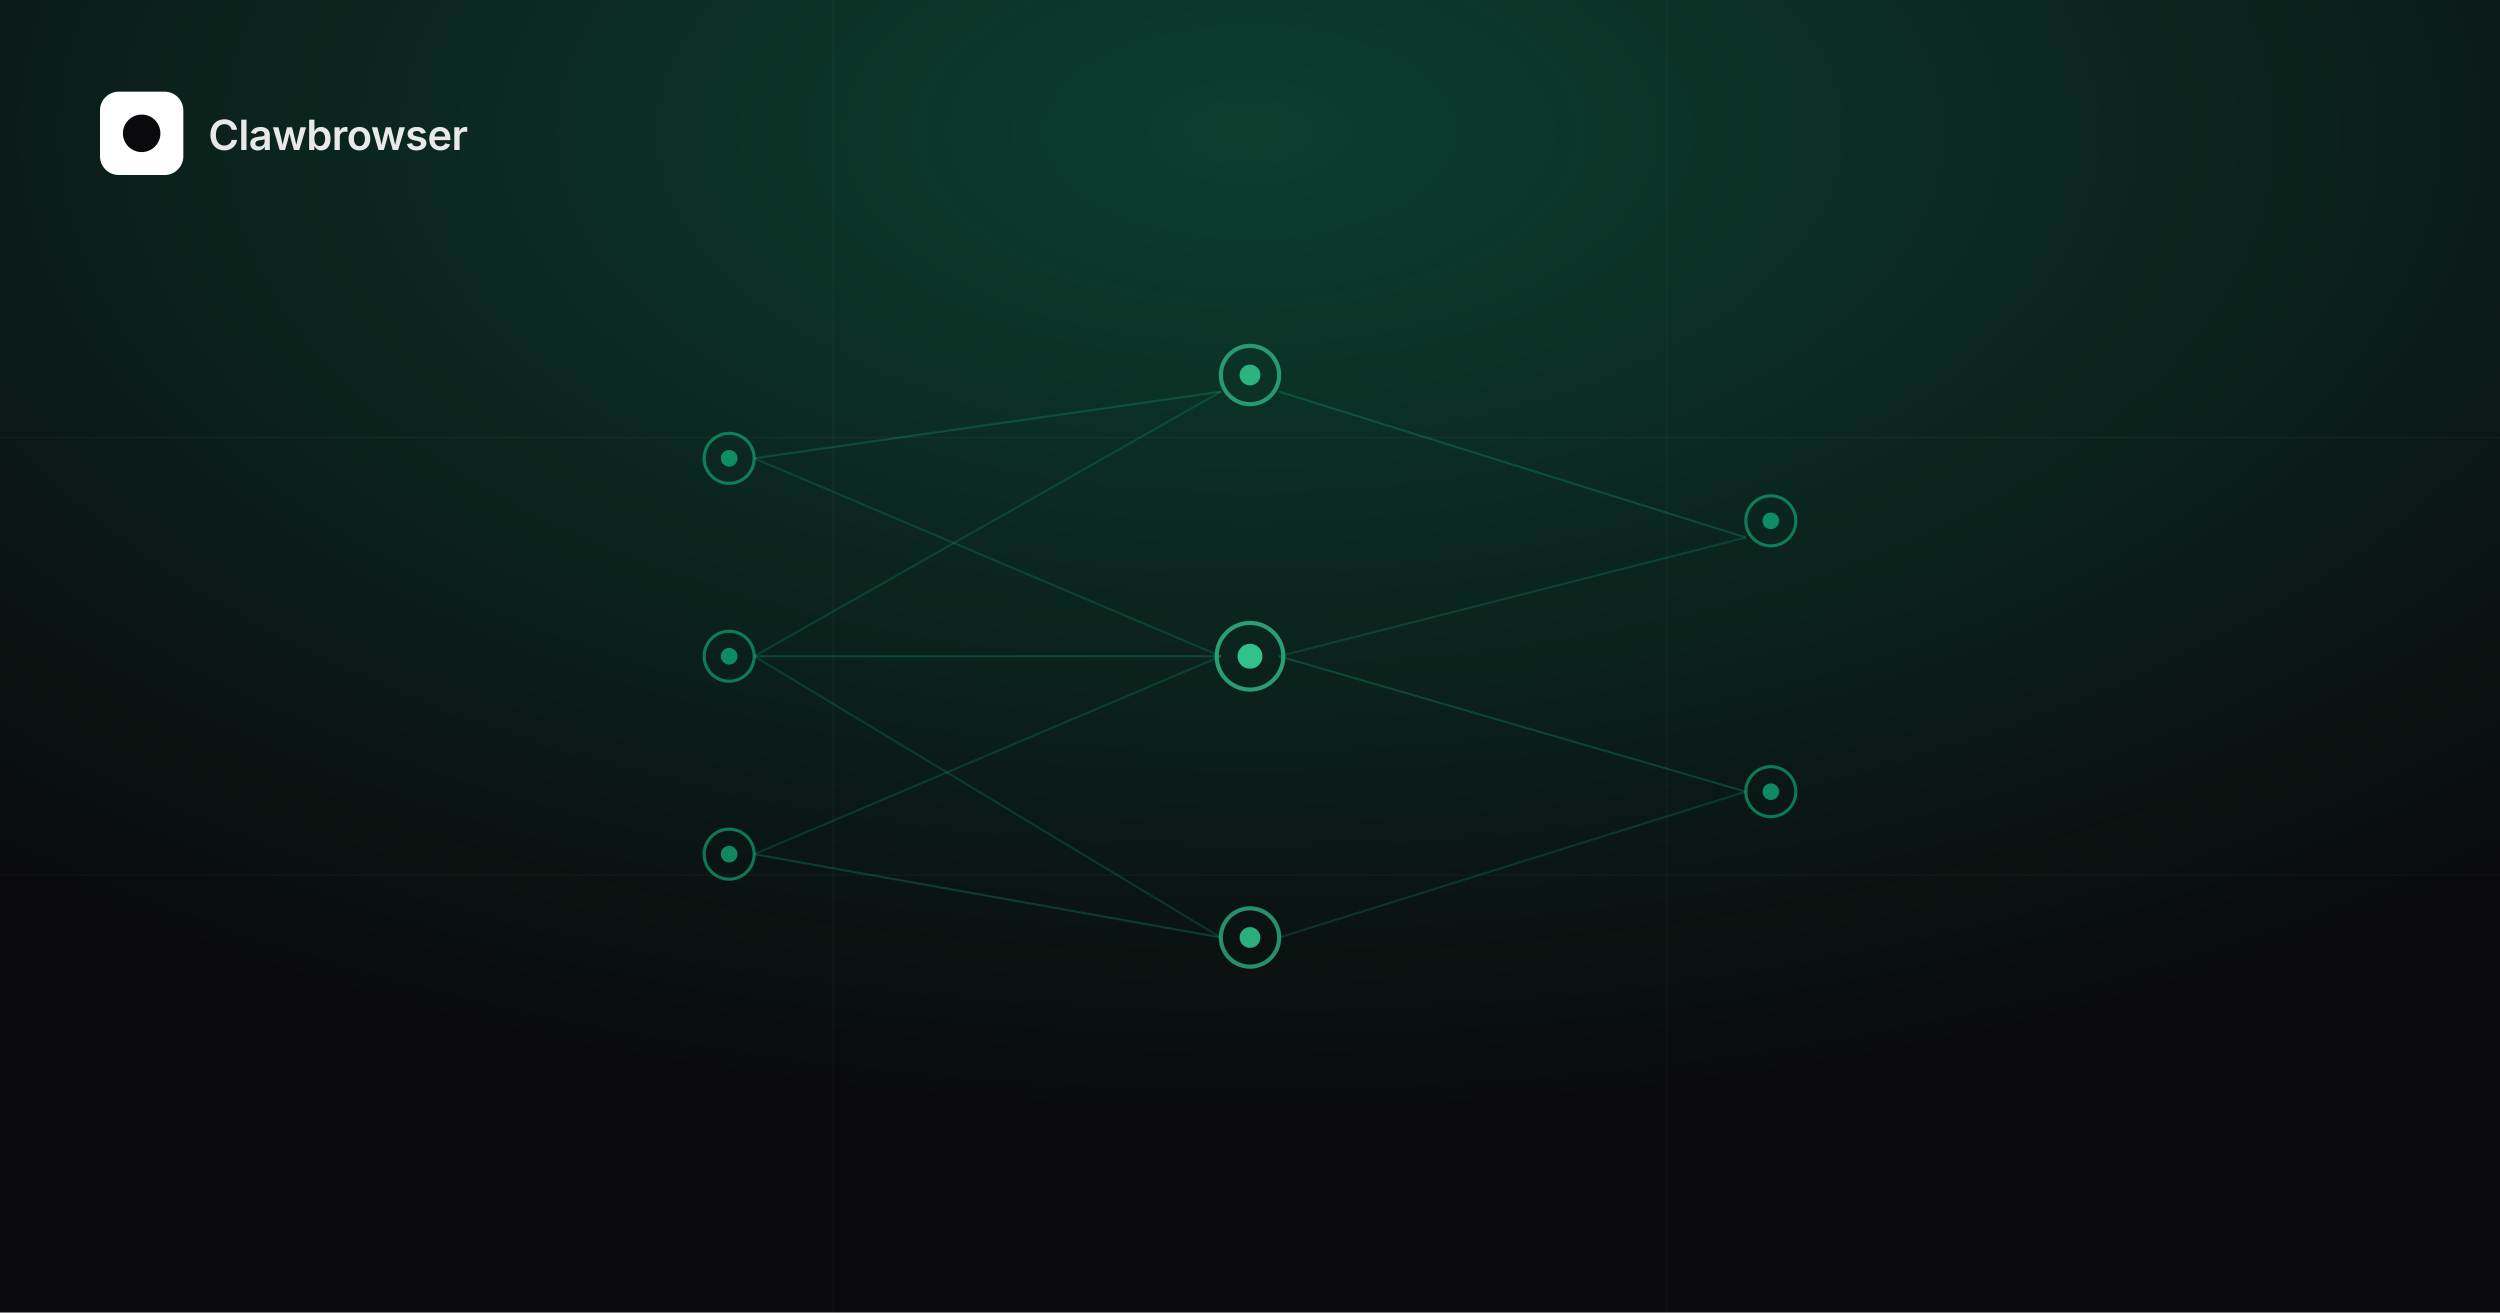
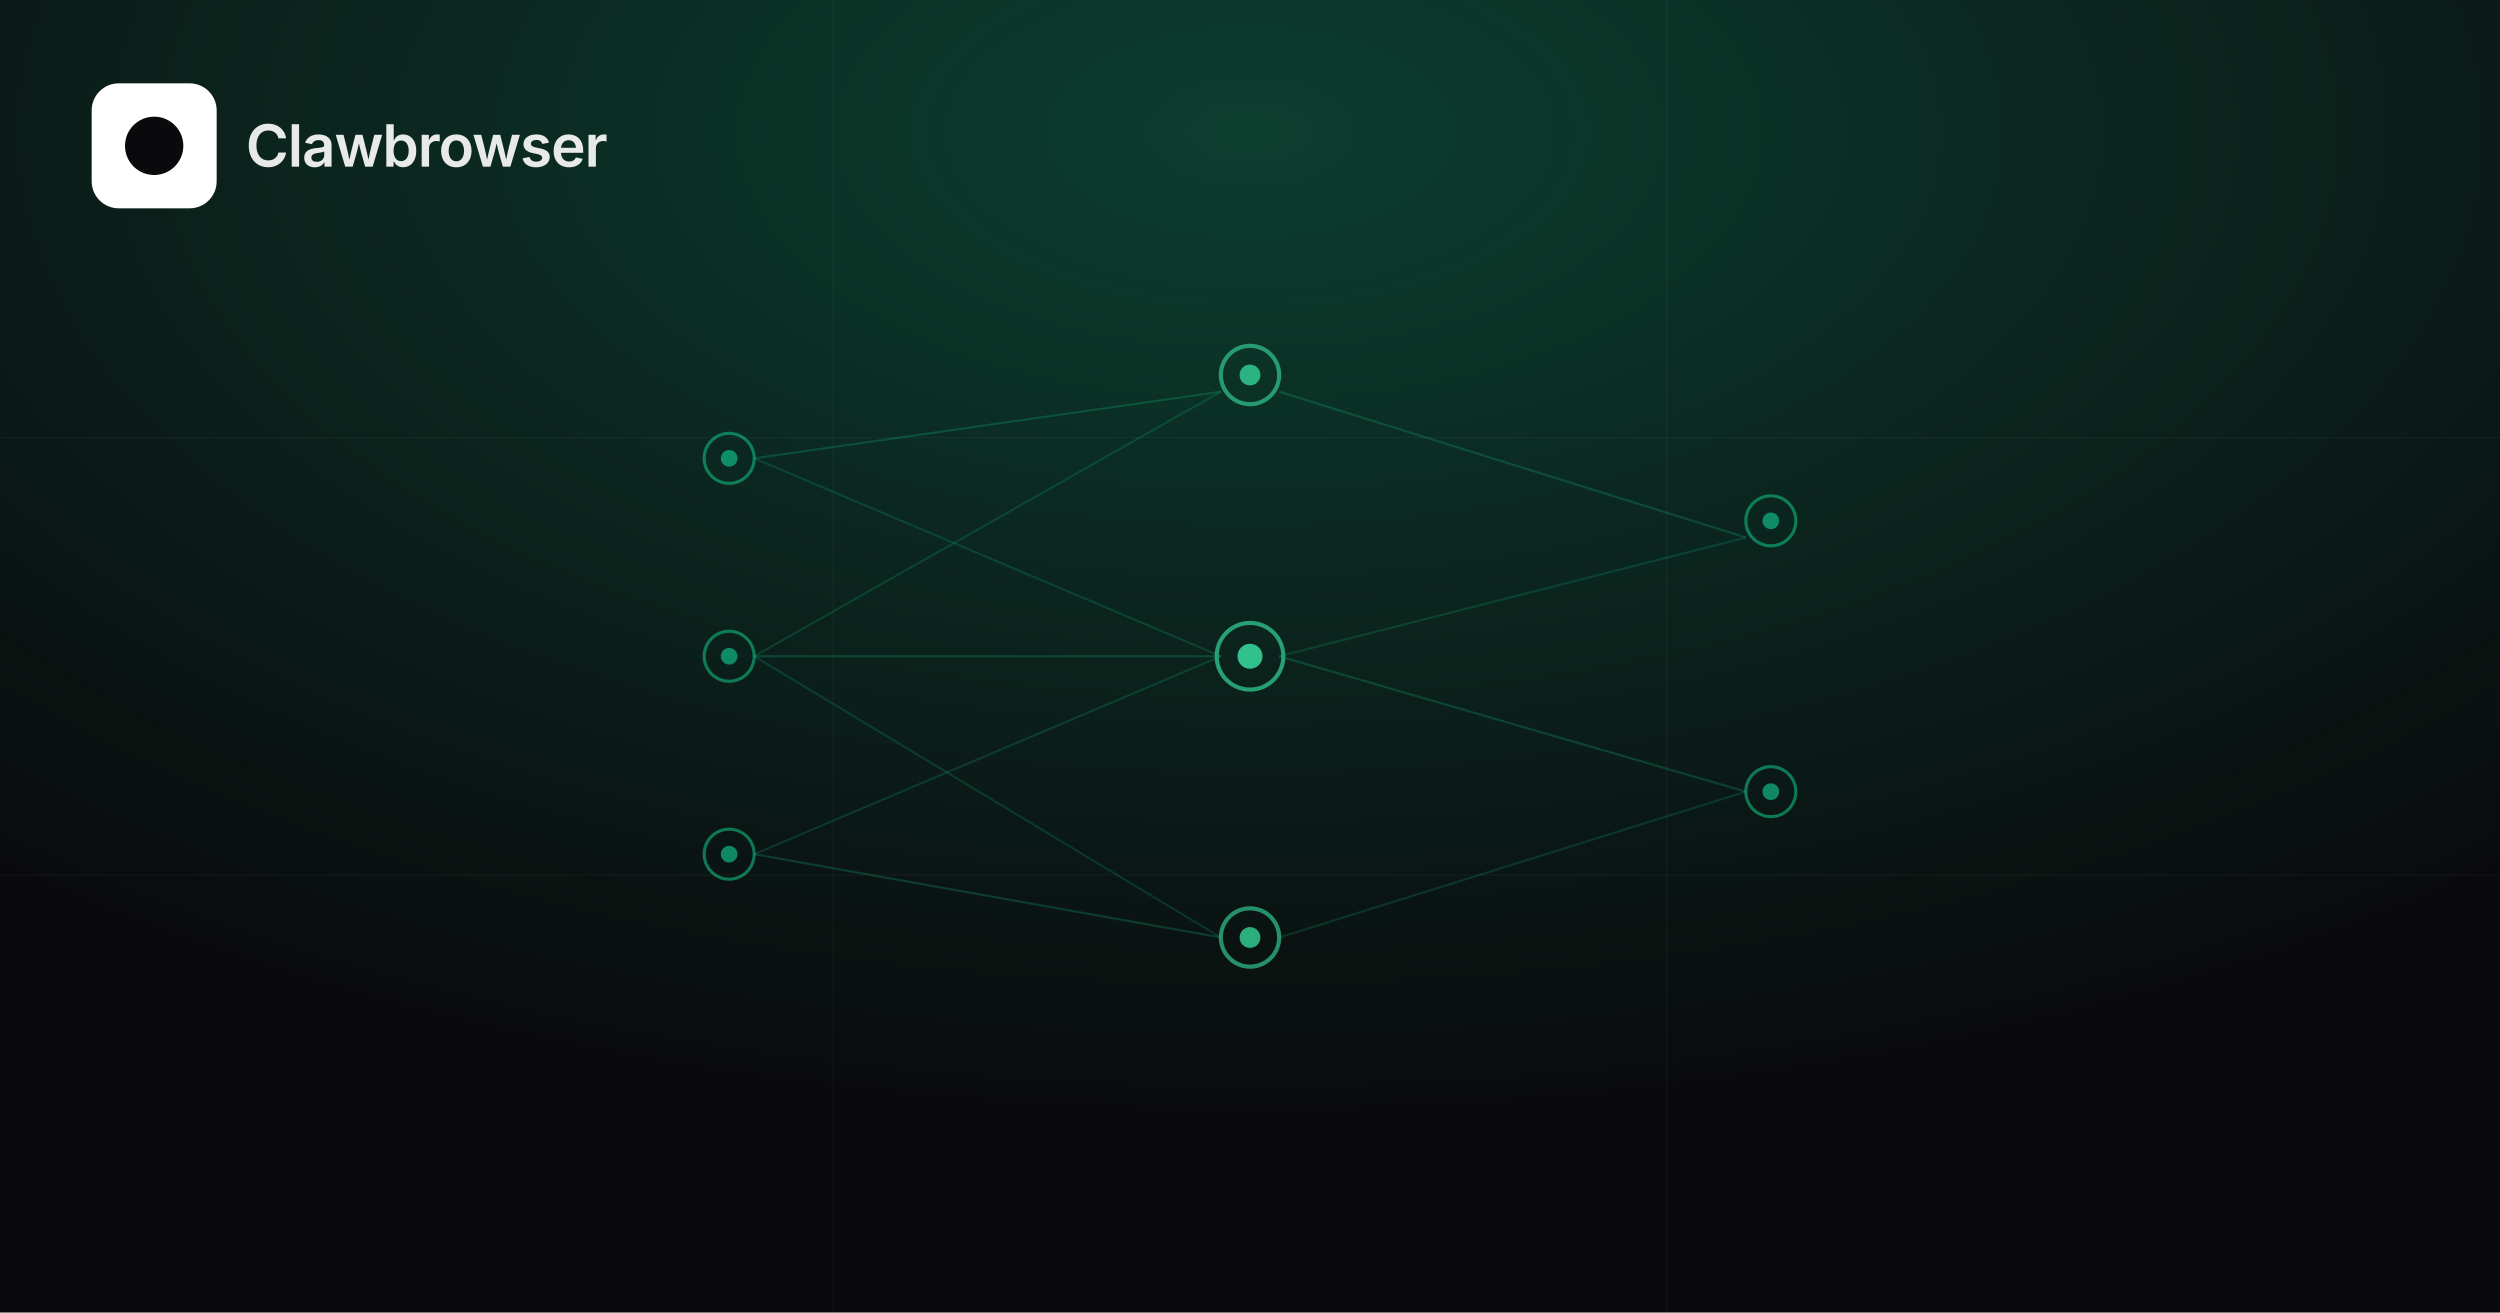
<svg xmlns="http://www.w3.org/2000/svg" width="1200" height="630" viewBox="0 0 1200 630">
  <defs>
    <radialGradient id="bg" cx="50%" cy="10%" r="75%">
      <stop offset="0%" stop-color="#10b981" stop-opacity="0.3" />
      <stop offset="100%" stop-color="#10b981" stop-opacity="0" />
    </radialGradient>
  </defs>
  <rect width="1200" height="630" fill="#0a0a0c" />
  <rect width="1200" height="630" fill="url(#bg)" />
-   <rect x="48" y="44" width="40" height="40" rx="9" fill="#ffffff" />
-   <circle cx="68" cy="64" r="9" fill="#0a0a0c" />
-   <text x="100" y="72" font-family="-apple-system,BlinkMacSystemFont,'Segoe UI',sans-serif" font-size="20" font-weight="600" fill="#ffffff" opacity="0.9" letter-spacing="-0.3">Clawbrowser</text>
+   <rect x="44" y="40" width="60" height="60" rx="13" fill="#ffffff" />
+   <circle cx="74" cy="70" r="14" fill="#0a0a0c" />
+   <text x="118" y="80" font-family="-apple-system,BlinkMacSystemFont,'Segoe UI',sans-serif" font-size="28" font-weight="600" fill="#ffffff" opacity="0.9" letter-spacing="-0.5">Clawbrowser</text>
  <circle cx="350" cy="220" r="12" fill="none" stroke="#10b981" stroke-width="1.5" opacity="0.6" />
  <circle cx="350" cy="315" r="12" fill="none" stroke="#10b981" stroke-width="1.5" opacity="0.6" />
  <circle cx="350" cy="410" r="12" fill="none" stroke="#10b981" stroke-width="1.5" opacity="0.6" />
  <circle cx="600" cy="180" r="14" fill="none" stroke="#34d399" stroke-width="2" opacity="0.65" />
  <circle cx="600" cy="315" r="16" fill="none" stroke="#34d399" stroke-width="2" opacity="0.7" />
  <circle cx="600" cy="450" r="14" fill="none" stroke="#34d399" stroke-width="2" opacity="0.65" />
  <circle cx="850" cy="250" r="12" fill="none" stroke="#10b981" stroke-width="1.5" opacity="0.6" />
  <circle cx="850" cy="380" r="12" fill="none" stroke="#10b981" stroke-width="1.5" opacity="0.6" />
  <line x1="362" y1="220" x2="586" y2="188" stroke="#10b981" stroke-width="1" opacity="0.25" />
  <line x1="362" y1="220" x2="586" y2="315" stroke="#10b981" stroke-width="1" opacity="0.2" />
  <line x1="362" y1="315" x2="586" y2="188" stroke="#10b981" stroke-width="1" opacity="0.2" />
  <line x1="362" y1="315" x2="586" y2="315" stroke="#10b981" stroke-width="1" opacity="0.25" />
  <line x1="362" y1="315" x2="586" y2="450" stroke="#10b981" stroke-width="1" opacity="0.2" />
  <line x1="362" y1="410" x2="586" y2="315" stroke="#10b981" stroke-width="1" opacity="0.2" />
  <line x1="362" y1="410" x2="586" y2="450" stroke="#10b981" stroke-width="1" opacity="0.25" />
  <line x1="614" y1="188" x2="838" y2="258" stroke="#10b981" stroke-width="1" opacity="0.25" />
  <line x1="614" y1="315" x2="838" y2="258" stroke="#10b981" stroke-width="1" opacity="0.2" />
  <line x1="614" y1="315" x2="838" y2="380" stroke="#10b981" stroke-width="1" opacity="0.25" />
  <line x1="614" y1="450" x2="838" y2="380" stroke="#10b981" stroke-width="1" opacity="0.2" />
  <circle cx="350" cy="220" r="4" fill="#10b981" opacity="0.7" />
  <circle cx="350" cy="315" r="4" fill="#10b981" opacity="0.7" />
  <circle cx="350" cy="410" r="4" fill="#10b981" opacity="0.7" />
  <circle cx="600" cy="180" r="5" fill="#34d399" opacity="0.8" />
  <circle cx="600" cy="315" r="6" fill="#34d399" opacity="0.9" />
  <circle cx="600" cy="450" r="5" fill="#34d399" opacity="0.8" />
  <circle cx="850" cy="250" r="4" fill="#10b981" opacity="0.7" />
  <circle cx="850" cy="380" r="4" fill="#10b981" opacity="0.7" />
  <line x1="0" y1="210" x2="1200" y2="210" stroke="#ffffff" stroke-width="0.5" opacity="0.04" />
  <line x1="0" y1="420" x2="1200" y2="420" stroke="#ffffff" stroke-width="0.5" opacity="0.04" />
  <line x1="400" y1="0" x2="400" y2="630" stroke="#ffffff" stroke-width="0.5" opacity="0.04" />
  <line x1="800" y1="0" x2="800" y2="630" stroke="#ffffff" stroke-width="0.5" opacity="0.04" />
</svg>
